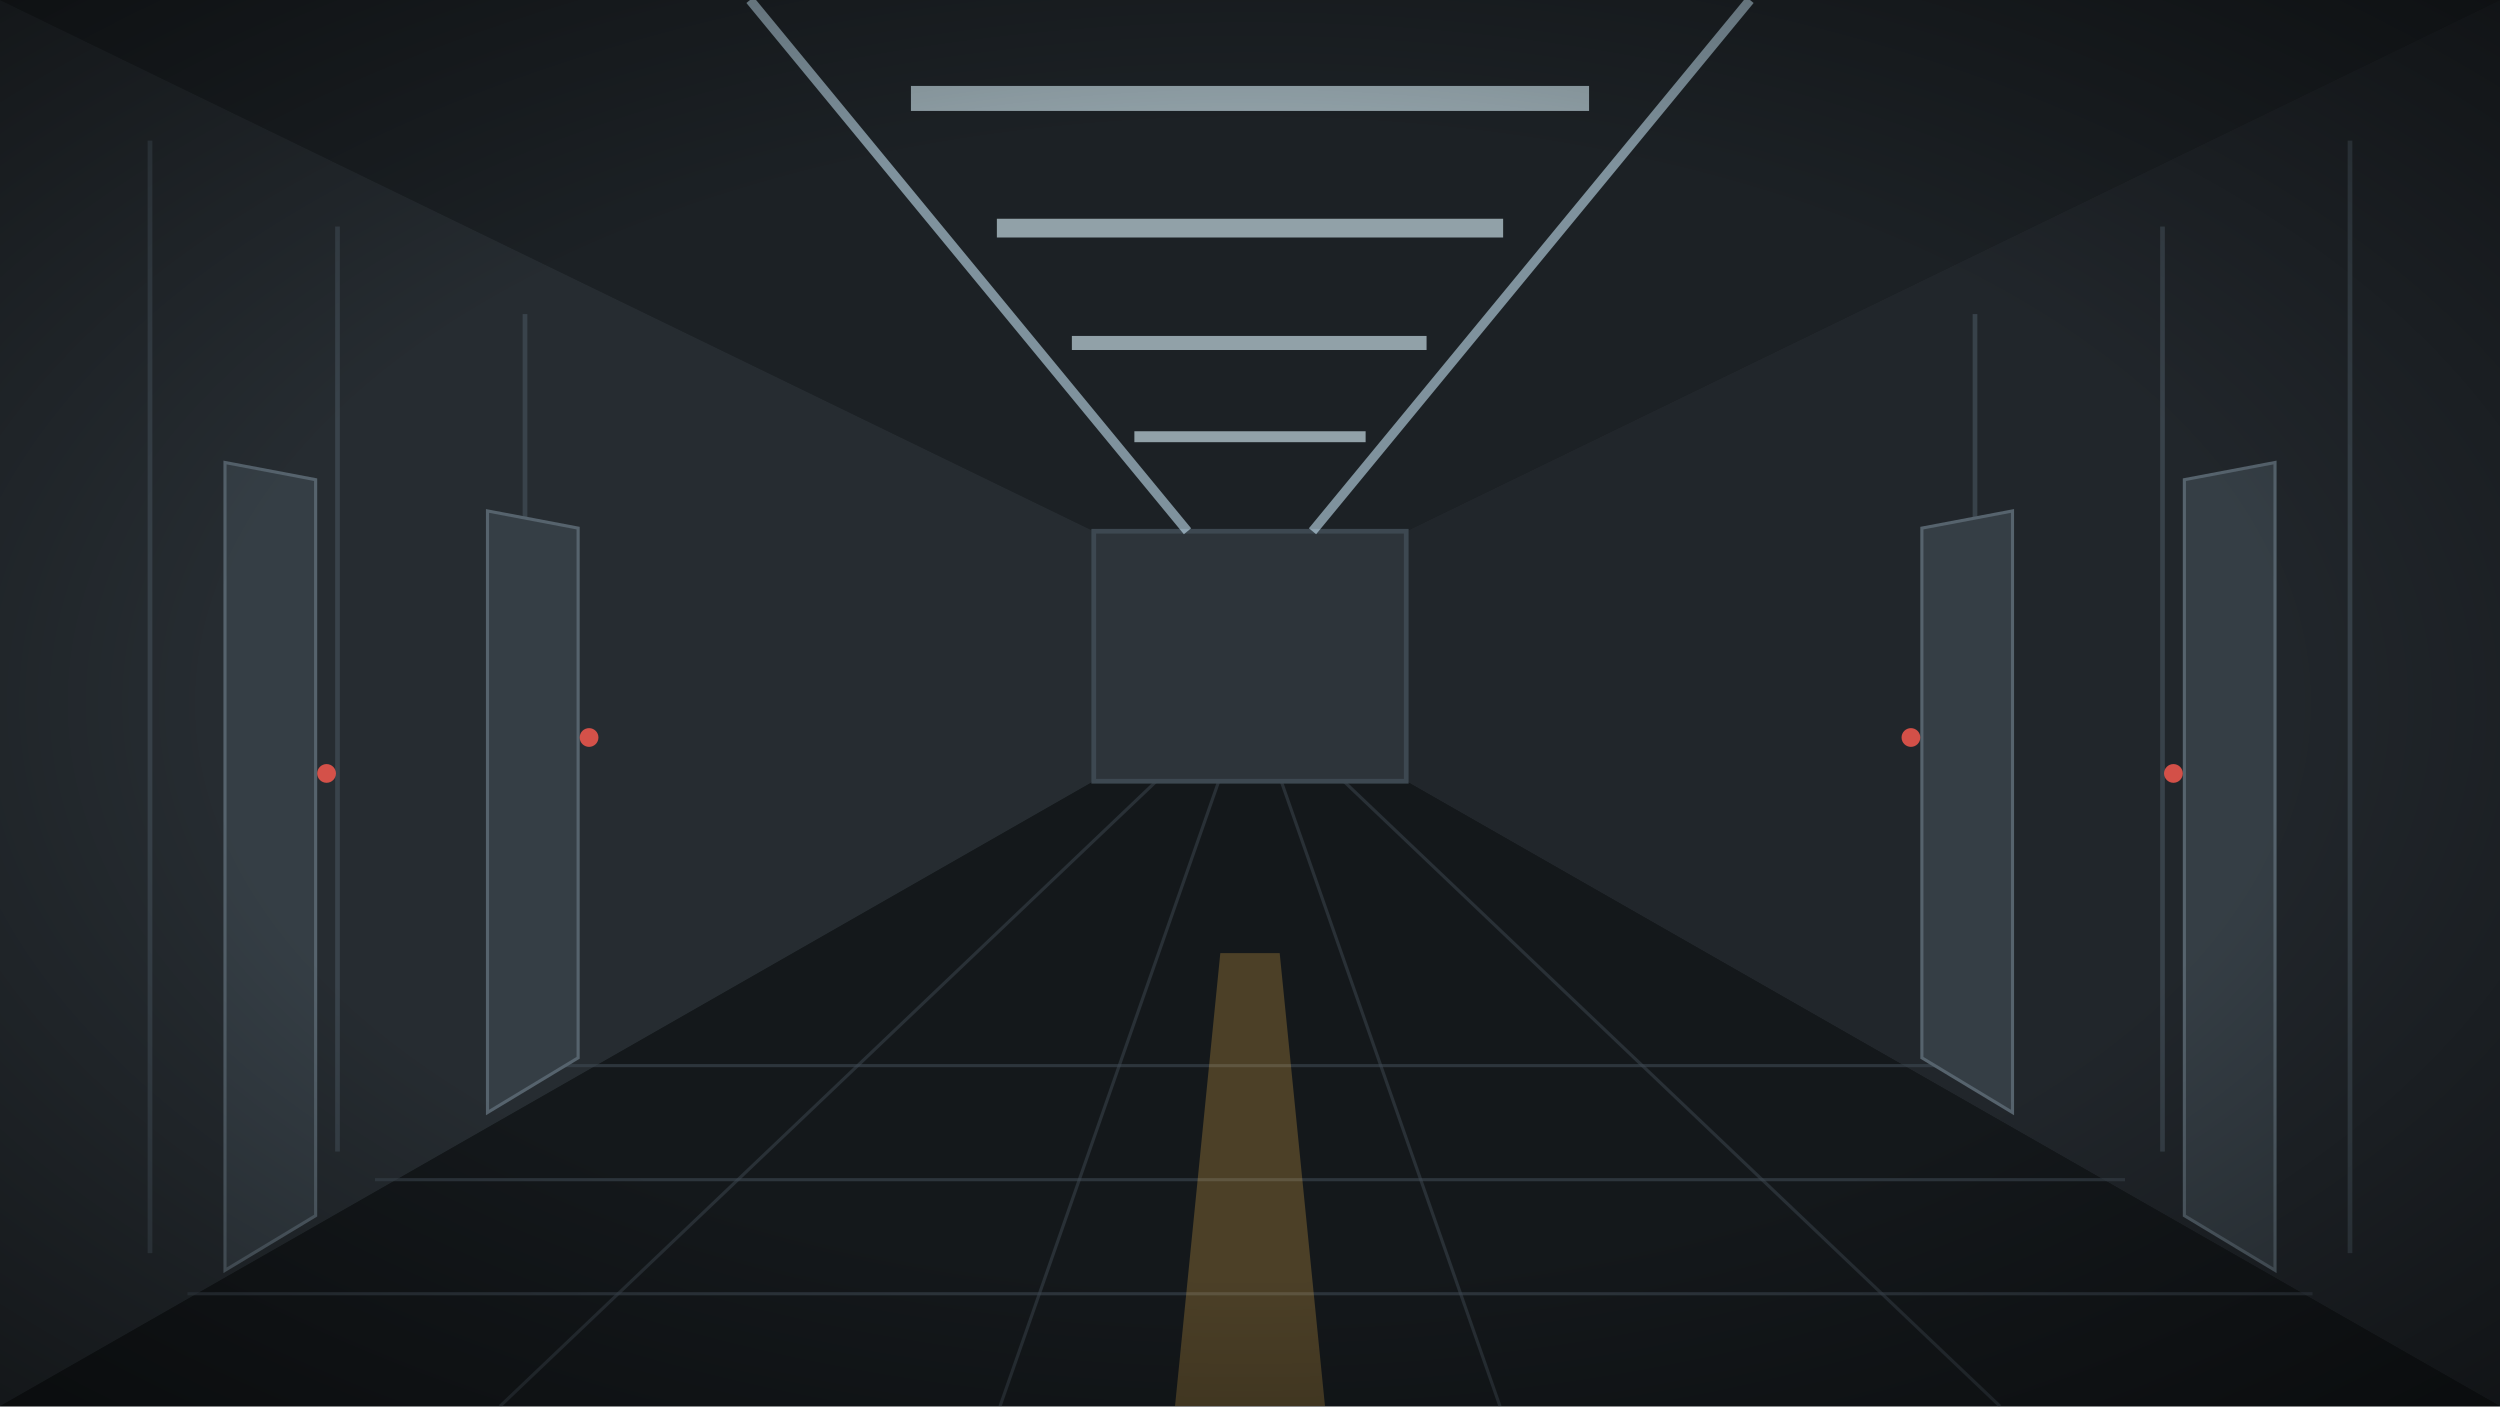
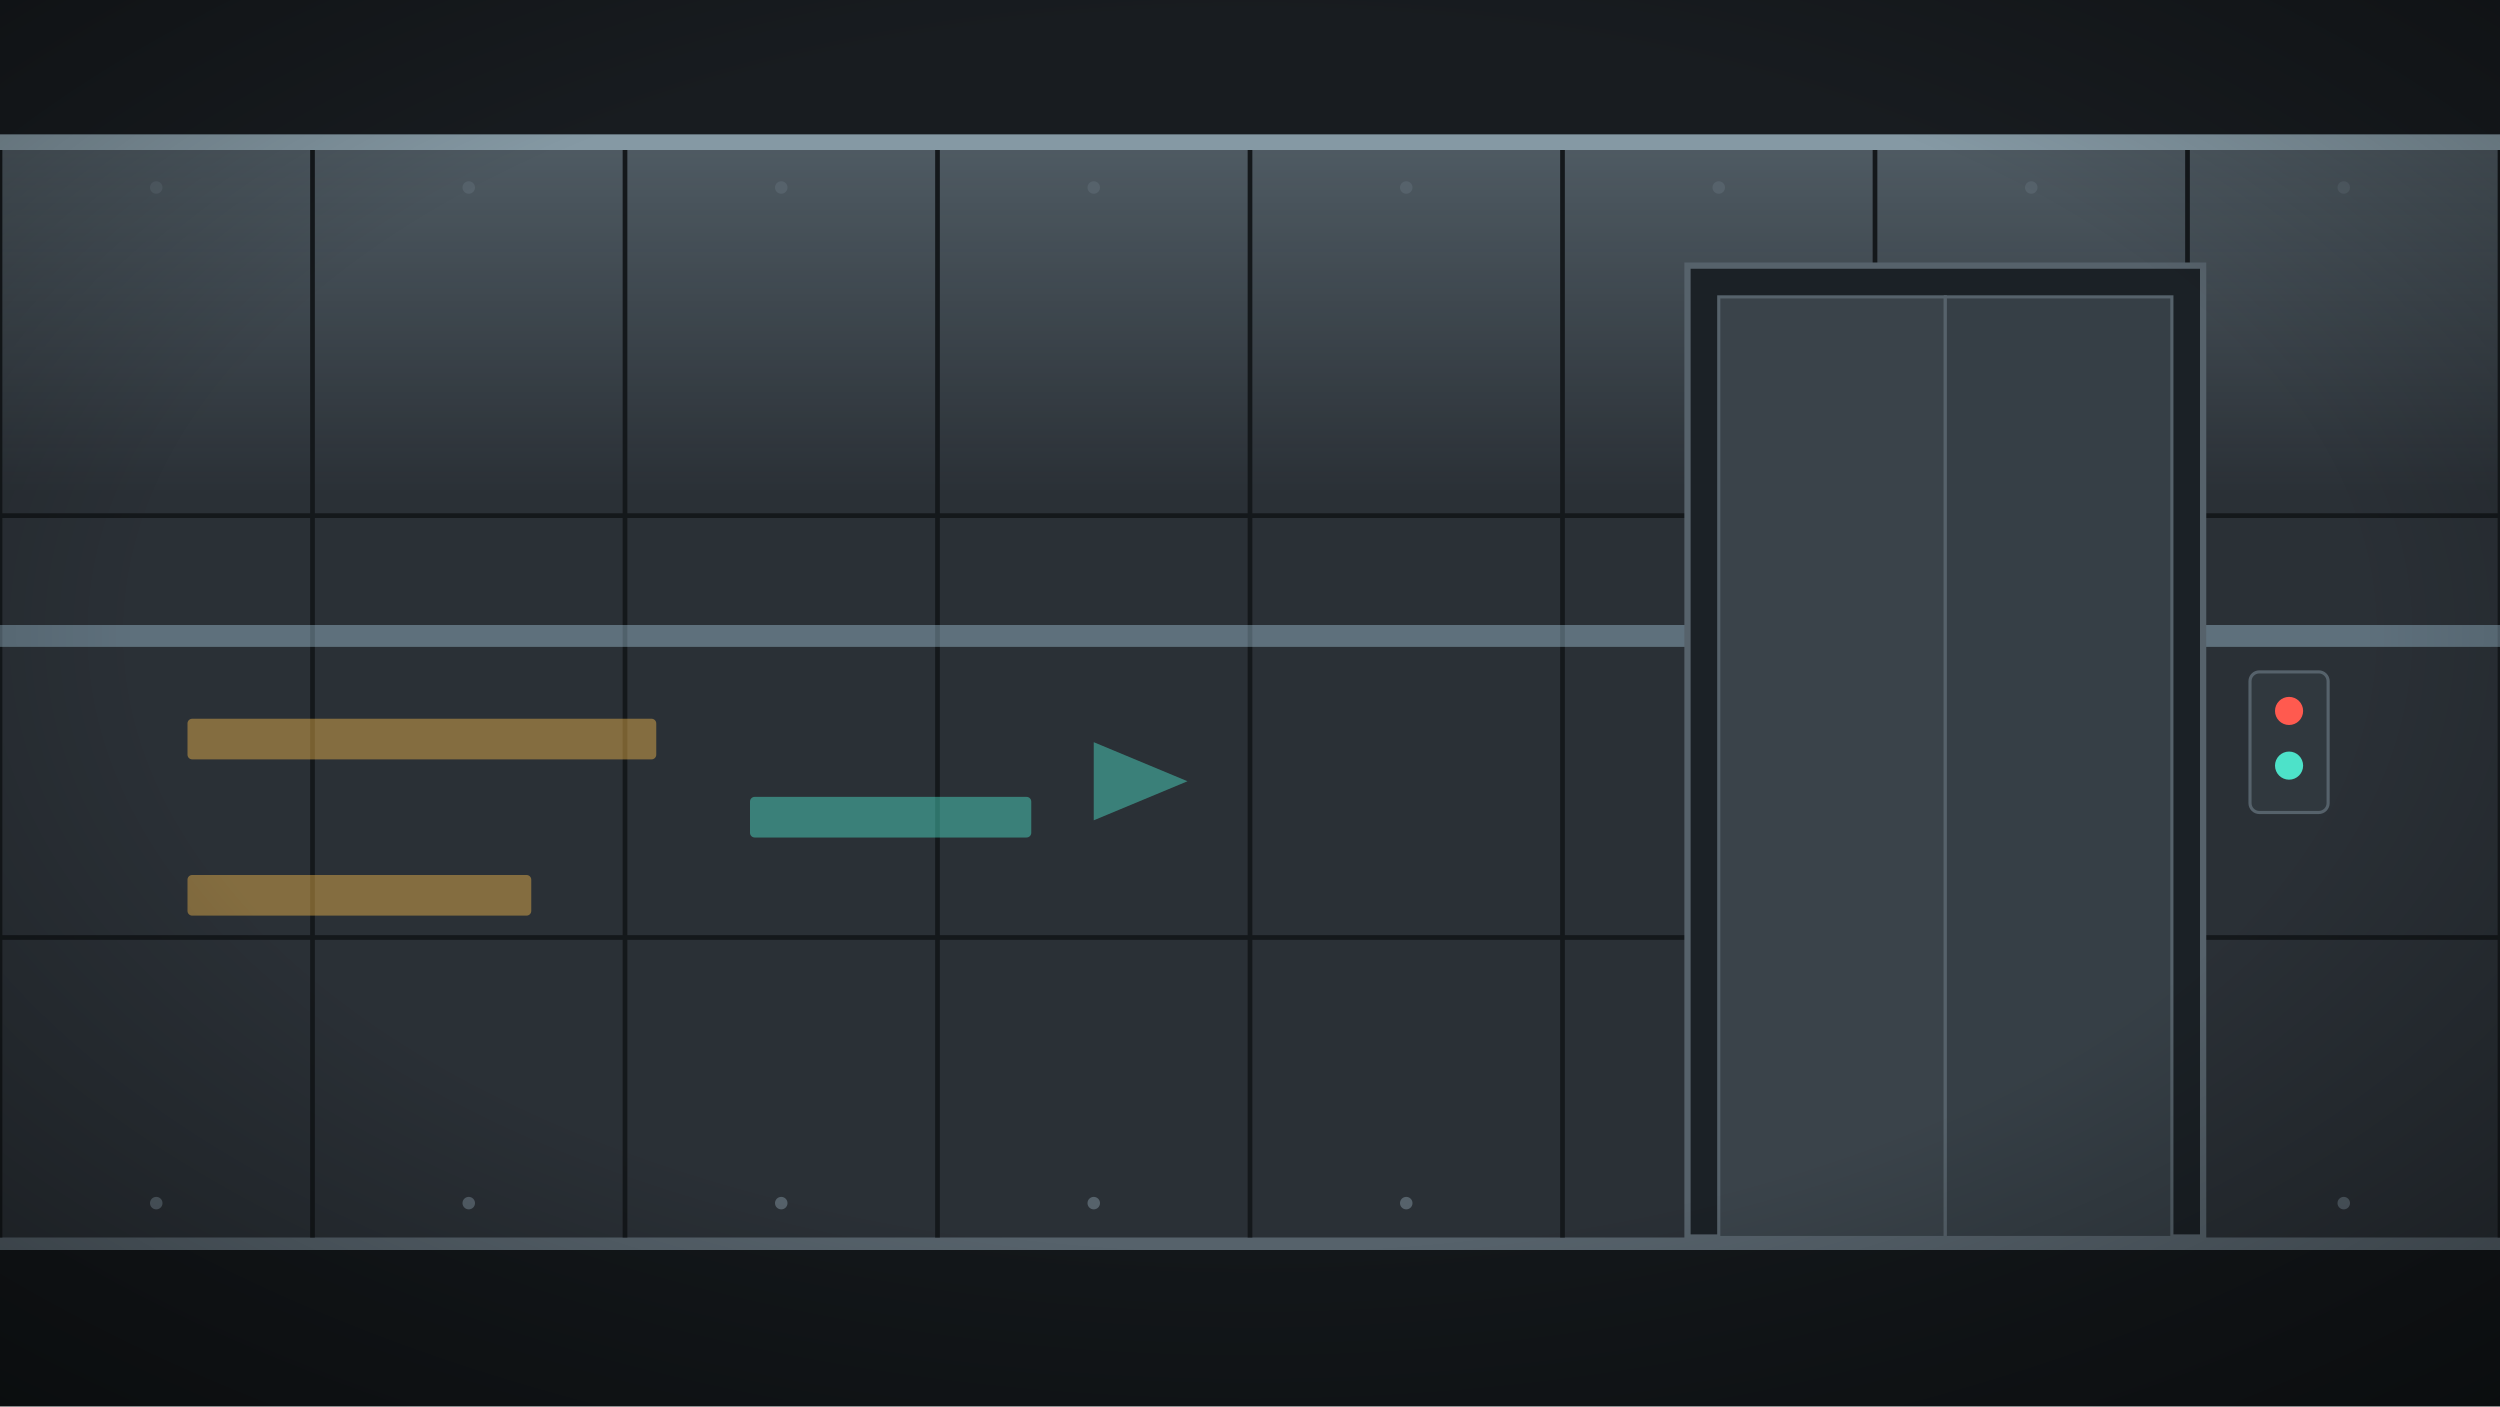
<svg xmlns="http://www.w3.org/2000/svg" viewBox="0 0 1600 900" preserveAspectRatio="xMidYMid slice">
  <defs>
-     <linearGradient id="sw" x1="0" y1="0" x2="0" y2="1">
-       <stop offset="0" stop-color="#9fe7ff" stop-opacity=".35" />
-       <stop offset="1" stop-color="#9fe7ff" stop-opacity="0" />
+     <linearGradient id="swiatlo" x1="0" y1="0" x2="0" y2="1">
+       <stop offset="0" stop-color="#cfefff" stop-opacity=".22" />
+       <stop offset="1" stop-color="#cfefff" stop-opacity="0" />
    </linearGradient>
-     <radialGradient id="cien" cx=".5" cy=".5" r=".75">
+     <radialGradient id="cien" cx=".5" cy=".45" r=".8">
      <stop offset=".55" stop-color="#000" stop-opacity="0" />
-       <stop offset="1" stop-color="#000" stop-opacity=".55" />
+       <stop offset="1" stop-color="#000" stop-opacity=".5" />
    </radialGradient>
  </defs>
-   <rect x="0" y="0" width="1600" height="900" fill="#14181b" />
-   <polygon points="0,0 1600,0 900,340 700,340" fill="#1c2125" />
-   <polygon points="0,0 700,340 700,500 0,900" fill="#262c31" />
-   <polygon points="1600,0 900,340 900,500 1600,900" fill="#21262b" />
-   <polygon points="0,900 1600,900 900,500 700,500" fill="#14181b" />
-   <rect x="700" y="340" width="200" height="160" fill="#2d343a" stroke="#3d4851" stroke-width="3" />
-   <line x1="480" y1="0" x2="760" y2="340" stroke="#cfefff" stroke-width="6" opacity="0.55" />
-   <line x1="1120" y1="0" x2="840" y2="340" stroke="#cfefff" stroke-width="6" opacity="0.55" />
-   <line x1="120" y1="828" x2="1480" y2="828" stroke="#3d4851" stroke-width="2" opacity="0.6" />
-   <line x1="240" y1="755" x2="1360" y2="755" stroke="#3d4851" stroke-width="2" opacity="0.6" />
-   <line x1="360" y1="682" x2="1240" y2="682" stroke="#3d4851" stroke-width="2" opacity="0.6" />
-   <line x1="320" y1="900" x2="740" y2="500" stroke="#3d4851" stroke-width="2" opacity="0.5" />
-   <line x1="640" y1="900" x2="780" y2="500" stroke="#3d4851" stroke-width="2" opacity="0.5" />
-   <line x1="960" y1="900" x2="820" y2="500" stroke="#3d4851" stroke-width="2" opacity="0.5" />
-   <line x1="1280" y1="900" x2="860" y2="500" stroke="#3d4851" stroke-width="2" opacity="0.5" />
-   <line x1="96" y1="802" x2="96" y2="90" stroke="#3d4851" stroke-width="3" opacity="0.8" />
-   <line x1="1504" y1="802" x2="1504" y2="90" stroke="#3d4851" stroke-width="3" opacity="0.8" />
-   <line x1="216" y1="737" x2="216" y2="145" stroke="#3d4851" stroke-width="3" opacity="0.8" />
-   <line x1="1384" y1="737" x2="1384" y2="145" stroke="#3d4851" stroke-width="3" opacity="0.8" />
-   <line x1="336" y1="671" x2="336" y2="201" stroke="#3d4851" stroke-width="3" opacity="0.8" />
-   <line x1="1264" y1="671" x2="1264" y2="201" stroke="#3d4851" stroke-width="3" opacity="0.8" />
-   <rect x="583" y="55" width="434" height="16" fill="#dff6ff" opacity="0.6" />
-   <rect x="638" y="140" width="324" height="12" fill="#dff6ff" opacity="0.6" />
-   <rect x="686" y="215" width="227" height="9" fill="#dff6ff" opacity="0.6" />
-   <rect x="726" y="276" width="148" height="7" fill="#dff6ff" opacity="0.6" />
-   <polygon points="144,813 202,778 202,307 144,296" fill="#353e45" stroke="#56636d" stroke-width="2" />
-   <ellipse cx="209" cy="495" rx="6" ry="6" fill="#ff5a4f" opacity="0.8" />
-   <polygon points="312,712 370,677 370,338 312,327" fill="#353e45" stroke="#56636d" stroke-width="2" />
-   <ellipse cx="377" cy="472" rx="6" ry="6" fill="#ff5a4f" opacity="0.8" />
-   <polygon points="1456,813 1398,778 1398,307 1456,296" fill="#353e45" stroke="#56636d" stroke-width="2" />
-   <ellipse cx="1391" cy="495" rx="6" ry="6" fill="#ff5a4f" opacity="0.8" />
-   <polygon points="1288,712 1230,677 1230,338 1288,327" fill="#353e45" stroke="#56636d" stroke-width="2" />
-   <ellipse cx="1223" cy="472" rx="6" ry="6" fill="#ff5a4f" opacity="0.8" />
-   <polygon points="752,900 848,900 819,610 781,610" fill="#f2b84b" opacity="0.25" />
+   <g>
+     <rect x="0" y="0" width="1600" height="900" fill="#2a3036" />
+     <rect x="0" y="0" width="1600" height="86" fill="#181c20" />
+     <rect x="0" y="86" width="1600" height="10" fill="#cfefff" opacity="0.55" />
+     <rect x="0" y="96" width="1600" height="220" fill="url(#swiatlo)" />
+     <rect x="0" y="800" width="1600" height="100" fill="#13171a" />
+     <rect x="0" y="792" width="1600" height="8" fill="#56626b" />
+     <line x1="0" y1="96" x2="0" y2="792" stroke="#14181b" stroke-width="3" />
+     <line x1="200" y1="96" x2="200" y2="792" stroke="#14181b" stroke-width="3" />
+     <line x1="400" y1="96" x2="400" y2="792" stroke="#14181b" stroke-width="3" />
+     <line x1="600" y1="96" x2="600" y2="792" stroke="#14181b" stroke-width="3" />
+     <line x1="800" y1="96" x2="800" y2="792" stroke="#14181b" stroke-width="3" />
+     <line x1="1000" y1="96" x2="1000" y2="792" stroke="#14181b" stroke-width="3" />
+     <line x1="1200" y1="96" x2="1200" y2="792" stroke="#14181b" stroke-width="3" />
+     <line x1="1400" y1="96" x2="1400" y2="792" stroke="#14181b" stroke-width="3" />
+     <line x1="1600" y1="96" x2="1600" y2="792" stroke="#14181b" stroke-width="3" />
+     <line x1="0" y1="330" x2="1600" y2="330" stroke="#14181b" stroke-width="3" />
+     <line x1="0" y1="600" x2="1600" y2="600" stroke="#14181b" stroke-width="3" />
+     <circle cx="100" cy="120" r="4" fill="#56626b" />
+     <circle cx="100" cy="770" r="4" fill="#56626b" />
+     <circle cx="300" cy="120" r="4" fill="#56626b" />
+     <circle cx="300" cy="770" r="4" fill="#56626b" />
+     <circle cx="500" cy="120" r="4" fill="#56626b" />
+     <circle cx="500" cy="770" r="4" fill="#56626b" />
+     <circle cx="700" cy="120" r="4" fill="#56626b" />
+     <circle cx="700" cy="770" r="4" fill="#56626b" />
+     <circle cx="900" cy="120" r="4" fill="#56626b" />
+     <circle cx="900" cy="770" r="4" fill="#56626b" />
+     <circle cx="1100" cy="120" r="4" fill="#56626b" />
+     <circle cx="1100" cy="770" r="4" fill="#56626b" />
+     <circle cx="1300" cy="120" r="4" fill="#56626b" />
+     <circle cx="1300" cy="770" r="4" fill="#56626b" />
+     <circle cx="1500" cy="120" r="4" fill="#56626b" />
+     <circle cx="1500" cy="770" r="4" fill="#56626b" />
+     <rect x="0" y="400" width="1600" height="14" fill="#bfe9ff" opacity="0.35" />
+     <rect x="1080" y="170" width="330" height="622" fill="#1b2126" stroke="#56626b" stroke-width="4" />
+     <rect x="1100" y="190" width="145" height="602" fill="#3a434a" stroke="#56626b" stroke-width="2" />
+     <rect x="1245" y="190" width="145" height="602" fill="#363f46" stroke="#56626b" stroke-width="2" />
+     <rect x="1440" y="430" width="50" height="90" fill="#30383e" stroke="#56626b" stroke-width="2" rx="6" />
+     <circle cx="1465" cy="455" r="9" fill="#ff5a4f" />
+     <circle cx="1465" cy="490" r="9" fill="#4de2c9" />
+     <rect x="120" y="460" width="300" height="26" fill="#f2b84b" rx="3" opacity="0.45" />
+     <rect x="480" y="510" width="180" height="26" fill="#4de2c9" rx="3" opacity="0.45" />
+     <rect x="120" y="560" width="220" height="26" fill="#f2b84b" rx="3" opacity="0.45" />
+     <polygon points="700,475 760,500 700,525" fill="#4de2c9" opacity=".45" />
+   </g>
  <rect x="0" y="0" width="1600" height="900" fill="url(#cien)" />
</svg>
